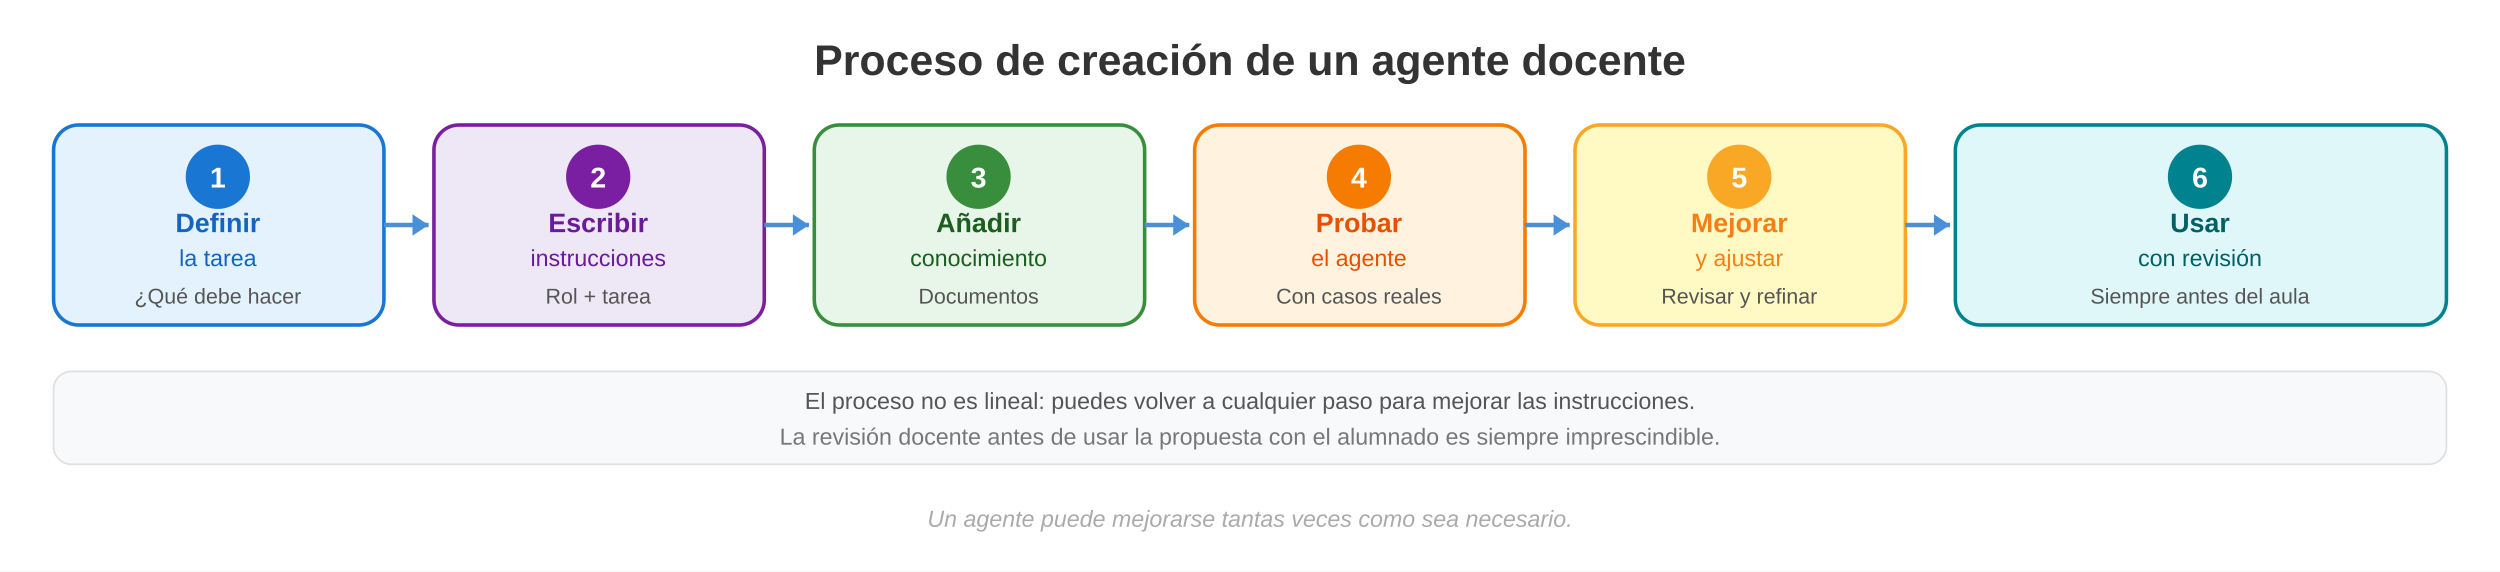
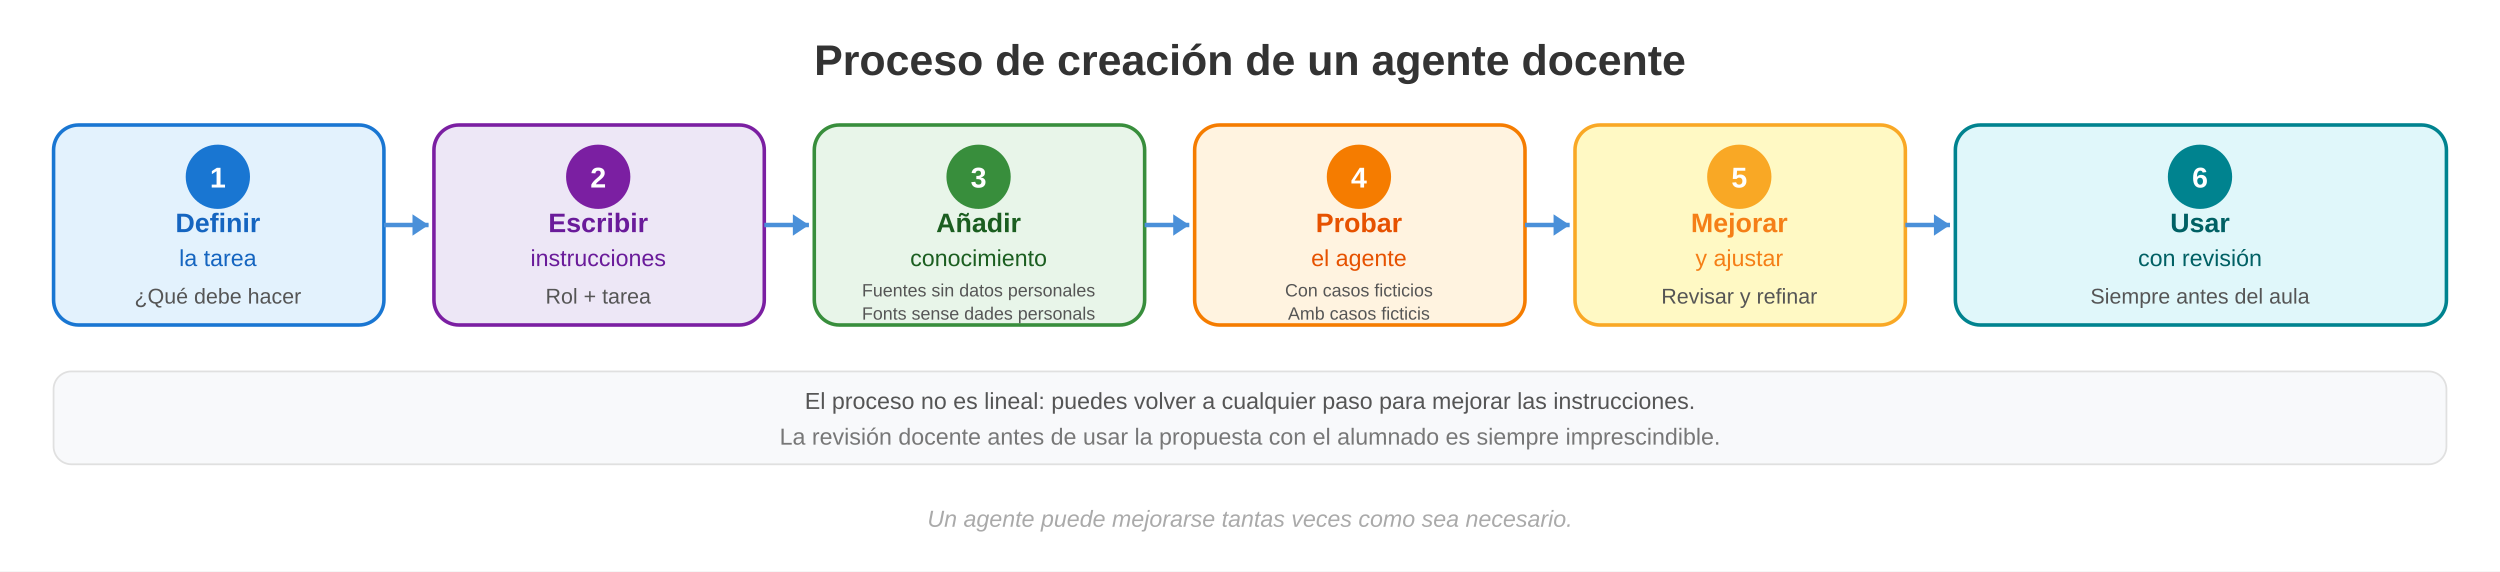
<svg xmlns="http://www.w3.org/2000/svg" width="1400" height="320" viewBox="0 0 1400 320" fill="none">
  <rect width="1400" height="320" fill="white" />
  <g font-family="Arial, Helvetica, sans-serif">
    <text x="700" y="42" text-anchor="middle" font-size="24" font-weight="bold" fill="#333">Proceso de creación de un agente docente</text>
    <rect x="30" y="70" width="185" height="112" rx="14" fill="#E3F2FD" stroke="#1976D2" stroke-width="2" />
    <circle cx="122" cy="99" r="18" fill="#1976D2" />
    <text x="122" y="105" text-anchor="middle" font-size="16" font-weight="bold" fill="white">1</text>
    <text x="122" y="130" text-anchor="middle" font-size="15" font-weight="bold" fill="#1565C0">Definir</text>
    <text x="122" y="149" text-anchor="middle" font-size="13" fill="#1565C0">la tarea</text>
    <text x="122" y="170" text-anchor="middle" font-size="12" fill="#555">¿Qué debe hacer</text>
    <line x1="215" y1="126" x2="240" y2="126" stroke="#4a90d9" stroke-width="2.5" />
    <polygon points="240,126 231,120 231,132" fill="#4a90d9" />
    <rect x="243" y="70" width="185" height="112" rx="14" fill="#EDE7F6" stroke="#7B1FA2" stroke-width="2" />
    <circle cx="335" cy="99" r="18" fill="#7B1FA2" />
    <text x="335" y="105" text-anchor="middle" font-size="16" font-weight="bold" fill="white">2</text>
    <text x="335" y="130" text-anchor="middle" font-size="15" font-weight="bold" fill="#6A1B9A">Escribir</text>
    <text x="335" y="149" text-anchor="middle" font-size="13" fill="#6A1B9A">instrucciones</text>
    <text x="335" y="170" text-anchor="middle" font-size="12" fill="#555">Rol + tarea</text>
    <line x1="428" y1="126" x2="453" y2="126" stroke="#4a90d9" stroke-width="2.5" />
    <polygon points="453,126 444,120 444,132" fill="#4a90d9" />
    <rect x="456" y="70" width="185" height="112" rx="14" fill="#E8F5E9" stroke="#388E3C" stroke-width="2" />
    <circle cx="548" cy="99" r="18" fill="#388E3C" />
    <text x="548" y="105" text-anchor="middle" font-size="16" font-weight="bold" fill="white">3</text>
    <text x="548" y="130" text-anchor="middle" font-size="15" font-weight="bold" fill="#1B5E20">Añadir</text>
    <text x="548" y="149" text-anchor="middle" font-size="13" fill="#1B5E20">conocimiento</text>
-     <text x="548" y="170" text-anchor="middle" font-size="12" fill="#555">Documentos</text>
+     <text x="548" y="166" text-anchor="middle" font-size="10" fill="#555" lang="es">Fuentes sin datos personales</text>
+     <text x="548" y="179" text-anchor="middle" font-size="10" fill="#555" lang="ca-valencia">Fonts sense dades personals</text>
    <line x1="641" y1="126" x2="666" y2="126" stroke="#4a90d9" stroke-width="2.5" />
    <polygon points="666,126 657,120 657,132" fill="#4a90d9" />
    <rect x="669" y="70" width="185" height="112" rx="14" fill="#FFF3E0" stroke="#F57C00" stroke-width="2" />
    <circle cx="761" cy="99" r="18" fill="#F57C00" />
    <text x="761" y="105" text-anchor="middle" font-size="16" font-weight="bold" fill="white">4</text>
    <text x="761" y="130" text-anchor="middle" font-size="15" font-weight="bold" fill="#E65100">Probar</text>
    <text x="761" y="149" text-anchor="middle" font-size="13" fill="#E65100">el agente</text>
-     <text x="761" y="170" text-anchor="middle" font-size="12" fill="#555">Con casos reales</text>
+     <text x="761" y="166" text-anchor="middle" font-size="10" fill="#555" lang="es">Con casos ficticios</text>
+     <text x="761" y="179" text-anchor="middle" font-size="10" fill="#555" lang="ca-valencia">Amb casos ficticis</text>
    <line x1="854" y1="126" x2="879" y2="126" stroke="#4a90d9" stroke-width="2.5" />
    <polygon points="879,126 870,120 870,132" fill="#4a90d9" />
    <rect x="882" y="70" width="185" height="112" rx="14" fill="#FFF9C4" stroke="#F9A825" stroke-width="2" />
    <circle cx="974" cy="99" r="18" fill="#F9A825" />
    <text x="974" y="105" text-anchor="middle" font-size="16" font-weight="bold" fill="white">5</text>
    <text x="974" y="130" text-anchor="middle" font-size="15" font-weight="bold" fill="#F57F17">Mejorar</text>
    <text x="974" y="149" text-anchor="middle" font-size="13" fill="#F57F17">y ajustar</text>
    <text x="974" y="170" text-anchor="middle" font-size="12" fill="#555">Revisar y refinar</text>
    <line x1="1067" y1="126" x2="1092" y2="126" stroke="#4a90d9" stroke-width="2.5" />
    <polygon points="1092,126 1083,120 1083,132" fill="#4a90d9" />
    <rect x="1095" y="70" width="275" height="112" rx="14" fill="#E0F7FA" stroke="#00838F" stroke-width="2" />
    <circle cx="1232" cy="99" r="18" fill="#00838F" />
    <text x="1232" y="105" text-anchor="middle" font-size="16" font-weight="bold" fill="white">6</text>
    <text x="1232" y="130" text-anchor="middle" font-size="15" font-weight="bold" fill="#006064">Usar</text>
    <text x="1232" y="149" text-anchor="middle" font-size="13" fill="#006064">con revisión</text>
    <text x="1232" y="170" text-anchor="middle" font-size="12" fill="#555">Siempre antes del aula</text>
    <rect x="30" y="208" width="1340" height="52" rx="10" fill="#f8f9fb" stroke="#e0e0e0" stroke-width="1" />
    <text x="700" y="229" text-anchor="middle" font-size="13" fill="#555">El proceso no es lineal: puedes volver a cualquier paso para mejorar las instrucciones.</text>
    <text x="700" y="249" text-anchor="middle" font-size="13" fill="#777">La revisión docente antes de usar la propuesta con el alumnado es siempre imprescindible.</text>
    <text x="700" y="295" text-anchor="middle" font-size="13" fill="#aaa" font-style="italic">Un agente puede mejorarse tantas veces como sea necesario.</text>
  </g>
</svg>
